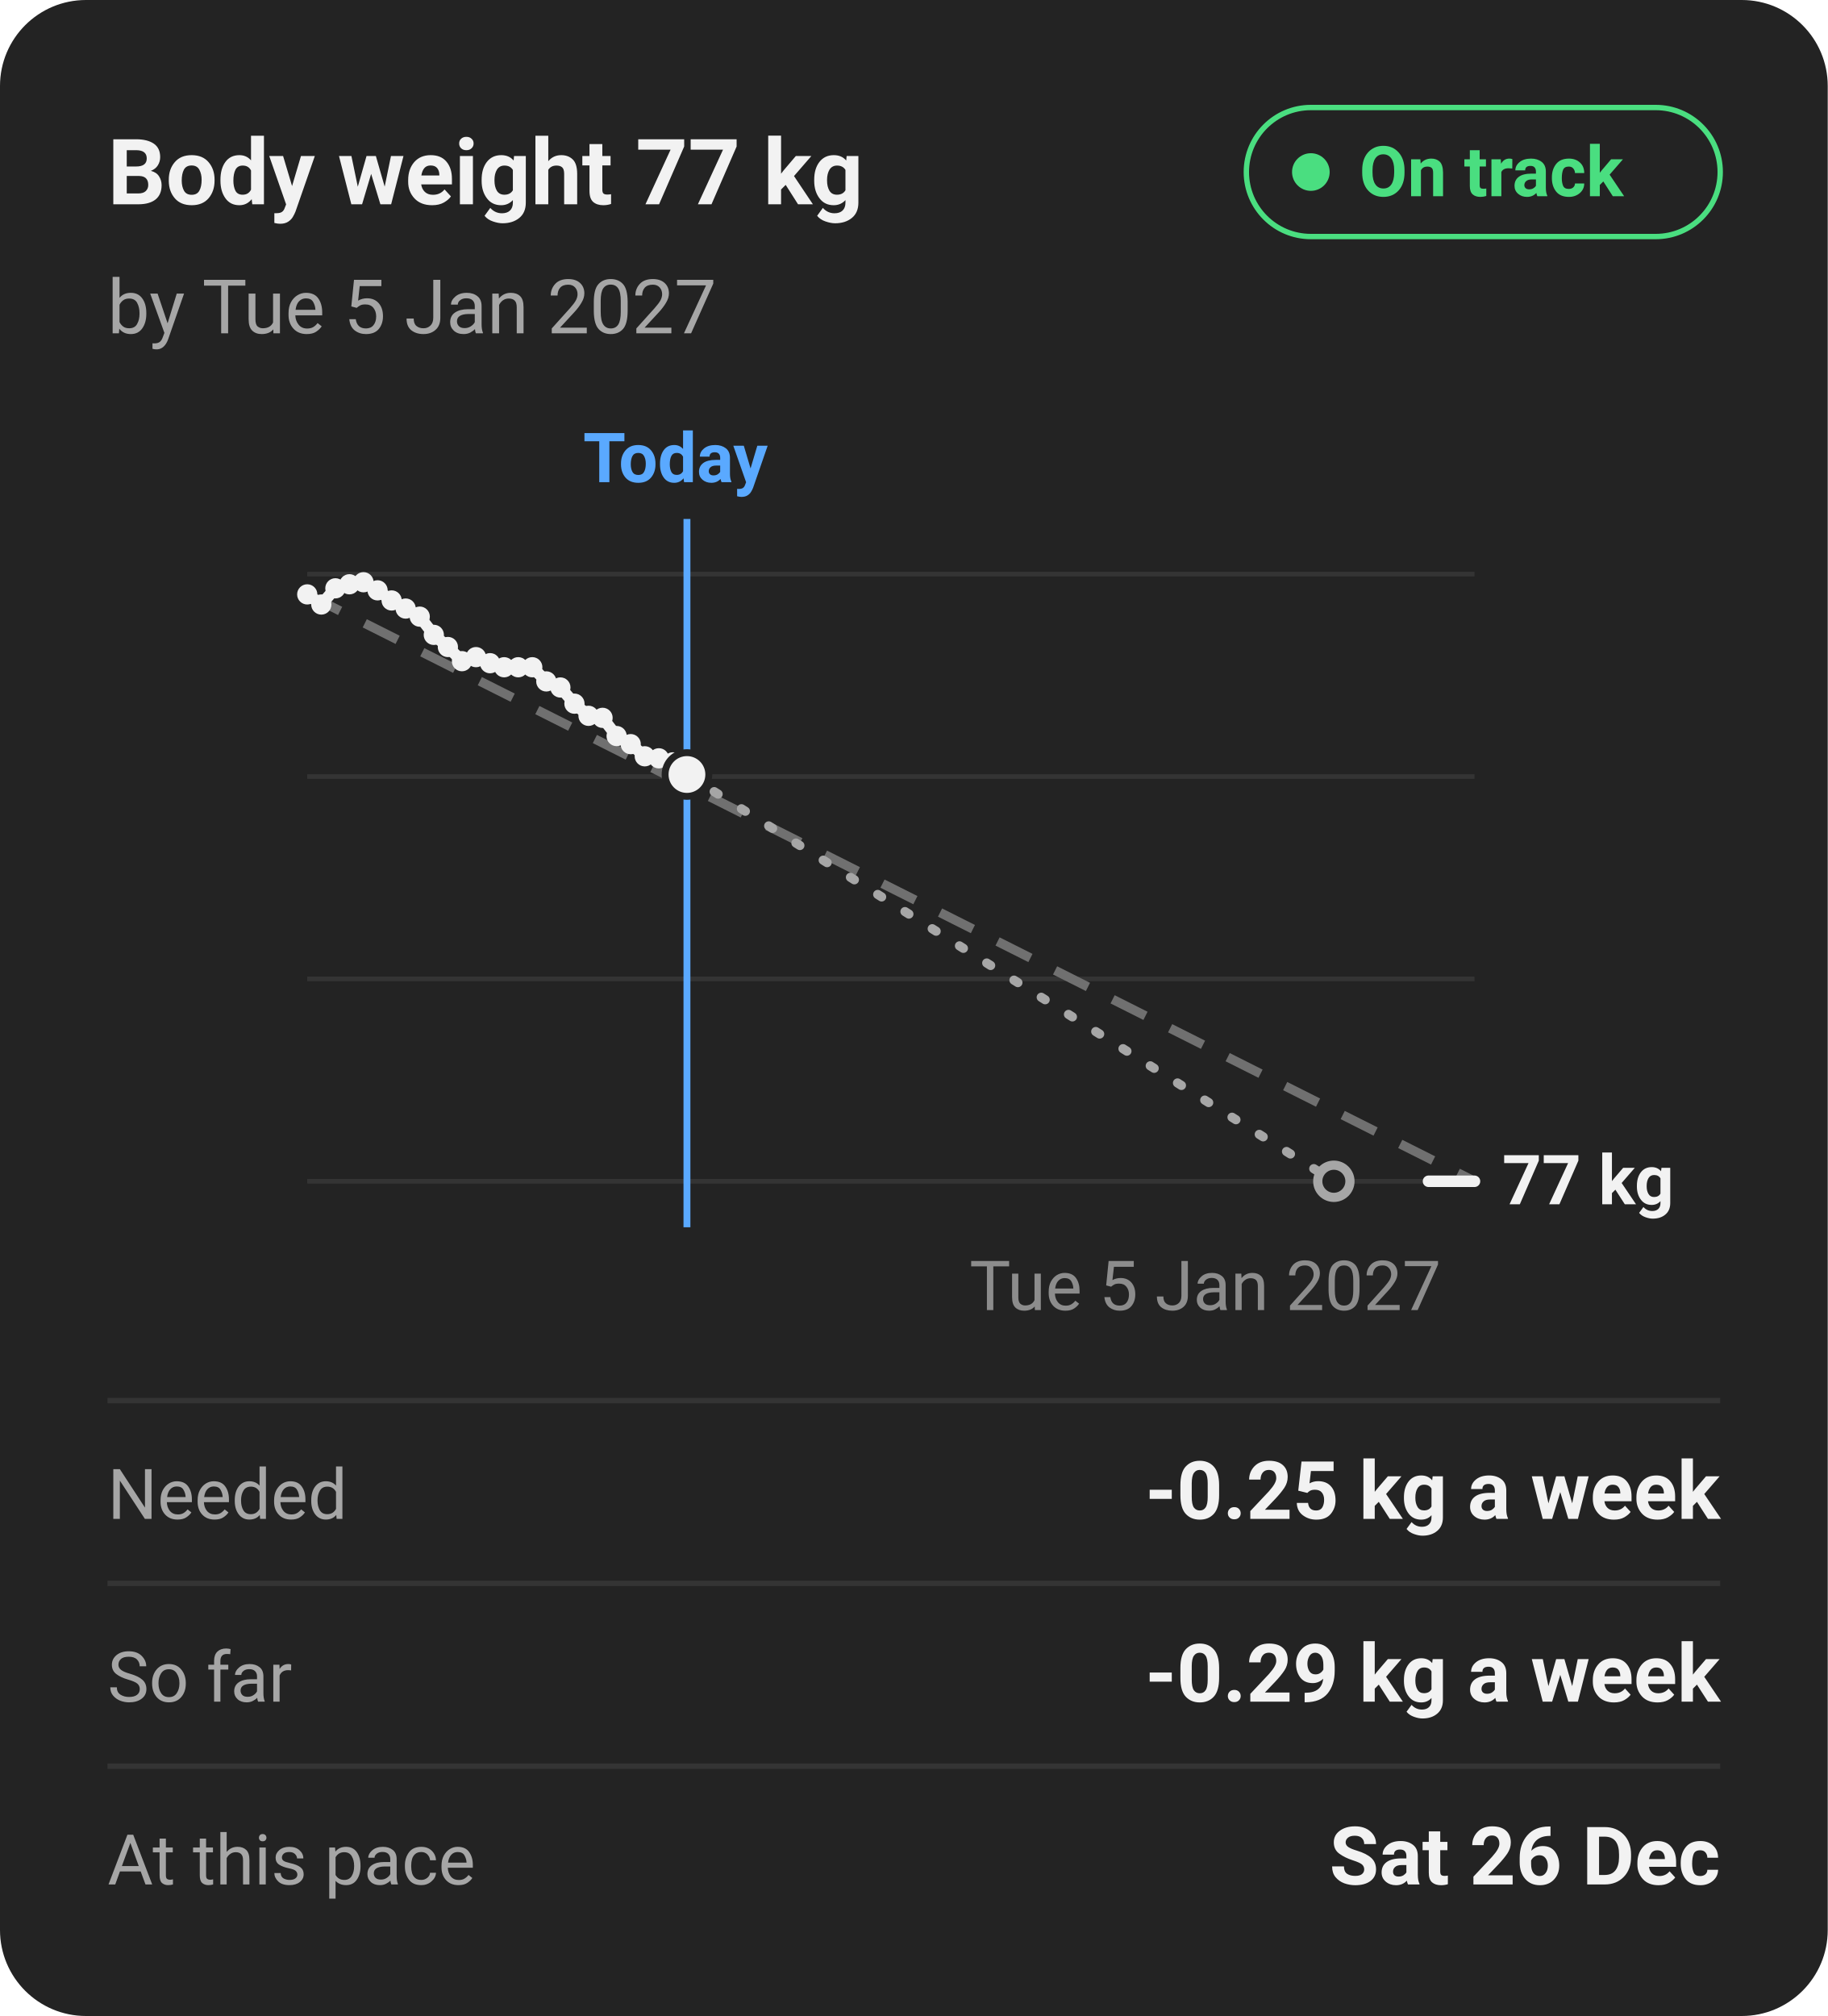
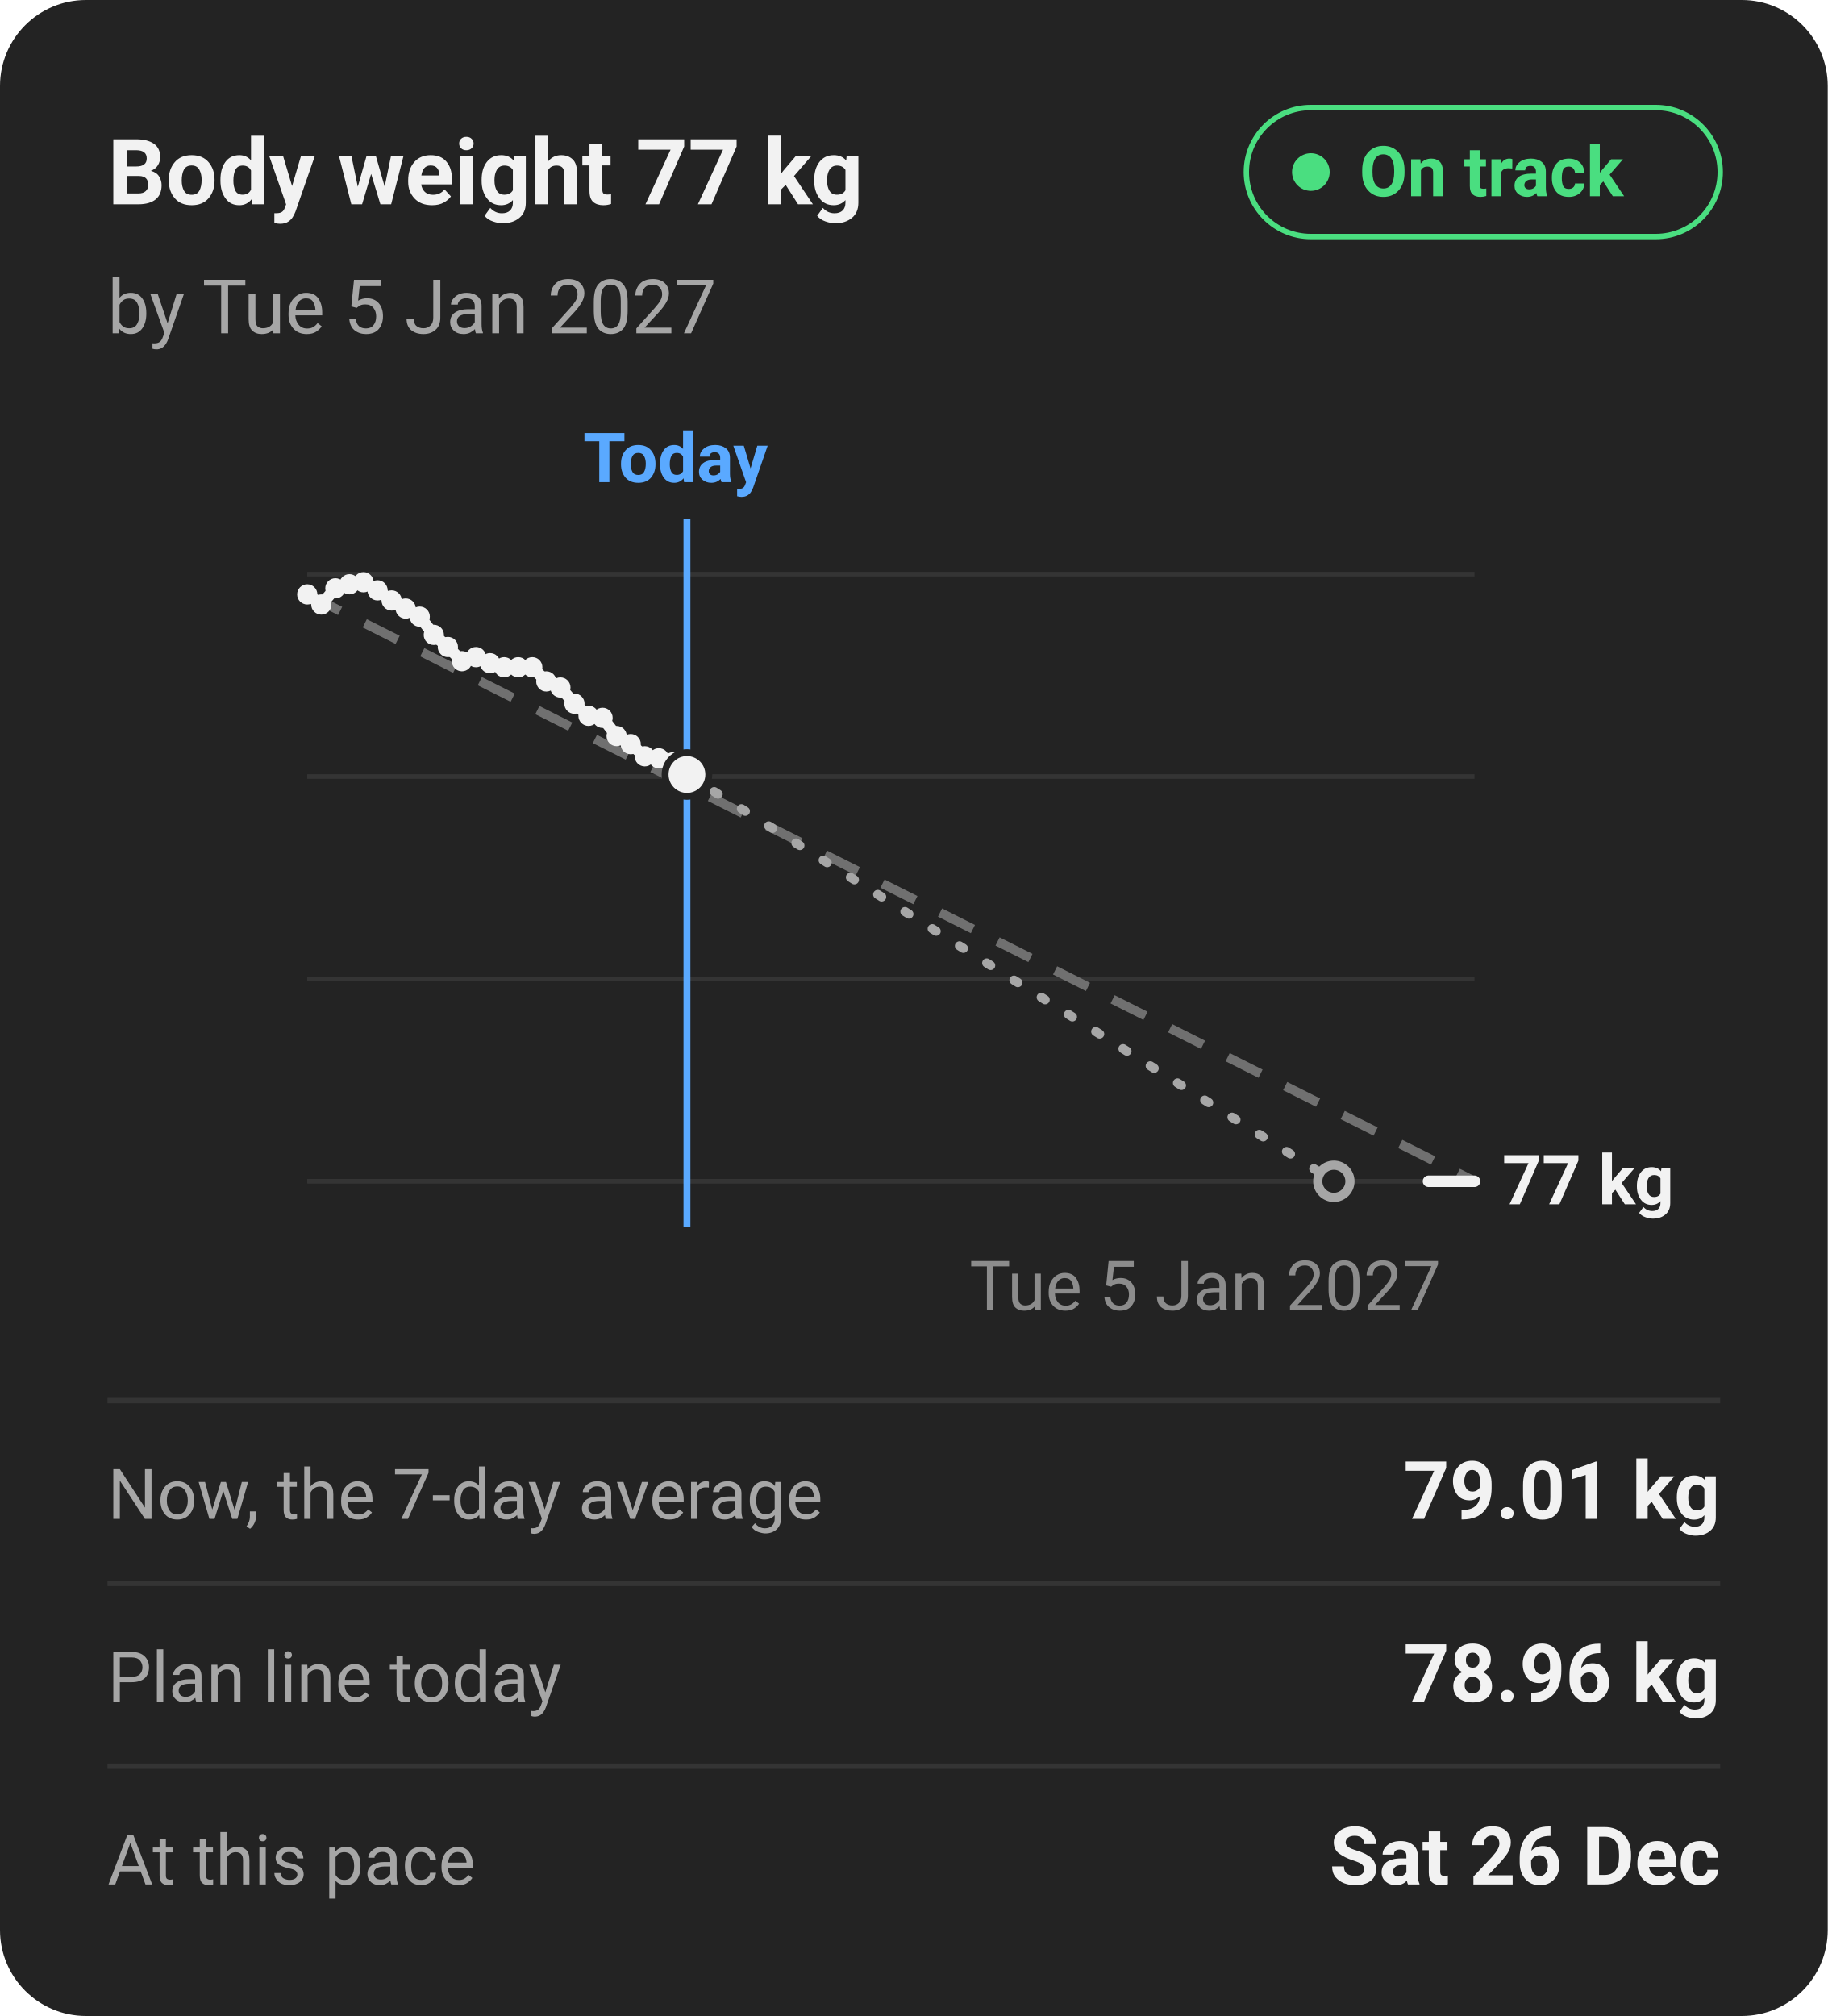
<svg xmlns="http://www.w3.org/2000/svg" width="340" height="375" viewBox="0 0 340 375" role="img" font-family="system-ui, -apple-system, 'Segoe UI', Roboto, 'Helvetica Neue', sans-serif">
  <rect width="340" height="375" rx="16" fill="#232323" />
  <text x="20" y="38" font-size="17" fill="#f2f2f2" font-weight="600">Body weight 77 kg</text>
  <rect x="231.85" y="20" width="88.15" height="24" rx="12" fill="none" stroke="#4ade80" stroke-width="1" />
  <circle cx="243.85" cy="32" r="3.5" fill="#4ade80" />
  <text x="252.85" y="36.5" font-size="13" fill="#4ade80" font-weight="600">On track</text>
  <text x="20" y="62" font-size="14" fill="#a6a6a6">by Tue 5 Jan 2027</text>
  <svg x="16" y="76" width="308" height="174.53" viewBox="0 0 360 204" overflow="visible">
    <line x1="48.1" x2="301.9" y1="168" y2="168" stroke="#343434" stroke-width="1" />
    <line x1="48.1" x2="301.9" y1="124" y2="124" stroke="#343434" stroke-width="1" />
    <line x1="48.1" x2="301.9" y1="80" y2="80" stroke="#343434" stroke-width="1" />
    <line x1="48.1" x2="301.9" y1="36" y2="36" stroke="#343434" stroke-width="1" />
    <text x="192.1" y="196" fill="#8c8c8c" font-size="15">Tue 5 Jan 2027</text>
    <line x1="48.1" y1="40.4" x2="301.9" y2="168" fill="none" stroke="#707070" stroke-width="2" stroke-dasharray="8 6" />
    <line x1="130.66" x2="130.66" y1="24" y2="178" stroke="#5aa9ff" stroke-width="1.5" />
    <text x="108.08" y="16" fill="#5aa9ff" font-size="15" font-weight="600">Today</text>
    <line x1="291.9" x2="301.9" y1="168" y2="168" stroke="#f2f2f2" stroke-width="2.5" stroke-linecap="round" />
    <text x="307.9" y="173" fill="#f2f2f2" font-size="15" font-weight="600">77 kg</text>
    <line x1="130.66" y1="79.56" x2="271.32" y2="168" fill="none" stroke="#a6a6a6" stroke-width="2" stroke-dasharray="1 6" stroke-linecap="round" />
    <circle cx="271.32" cy="168" r="3.5" fill="#232323" stroke="#a6a6a6" stroke-width="2" />
    <polyline points="48.1,40.4 51.16,42.6 54.22,39.08 57.27,38.2 60.33,37.76 63.39,39.52 66.45,41.72 69.5,43.48 72.56,45.24 75.62,49.2 78.68,51.84 81.74,54.92 84.79,54.04 87.85,55.36 90.91,56.24 93.97,56.24 97.03,56.24 100.08,59.32 103.14,60.64 106.2,64.16 109.26,66.8 112.31,67.24 115.37,71.2 118.43,72.96 121.49,75.6 124.55,76.04 127.6,76.92 130.66,79.56" fill="none" stroke="#f2f2f2" stroke-width="2.5" stroke-linejoin="round" stroke-linecap="round" />
    <circle cx="48.1" cy="40.4" r="2.2" fill="#f2f2f2" />
    <circle cx="51.16" cy="42.6" r="2.2" fill="#f2f2f2" />
    <circle cx="54.22" cy="39.08" r="2.2" fill="#f2f2f2" />
    <circle cx="57.27" cy="38.2" r="2.2" fill="#f2f2f2" />
    <circle cx="60.33" cy="37.76" r="2.2" fill="#f2f2f2" />
    <circle cx="63.39" cy="39.52" r="2.2" fill="#f2f2f2" />
    <circle cx="66.45" cy="41.72" r="2.2" fill="#f2f2f2" />
    <circle cx="69.5" cy="43.48" r="2.2" fill="#f2f2f2" />
    <circle cx="72.56" cy="45.24" r="2.2" fill="#f2f2f2" />
    <circle cx="75.62" cy="49.2" r="2.2" fill="#f2f2f2" />
    <circle cx="78.68" cy="51.84" r="2.2" fill="#f2f2f2" />
    <circle cx="81.74" cy="54.92" r="2.2" fill="#f2f2f2" />
    <circle cx="84.79" cy="54.04" r="2.2" fill="#f2f2f2" />
    <circle cx="87.85" cy="55.36" r="2.2" fill="#f2f2f2" />
    <circle cx="90.91" cy="56.24" r="2.2" fill="#f2f2f2" />
    <circle cx="93.97" cy="56.24" r="2.2" fill="#f2f2f2" />
    <circle cx="97.03" cy="56.24" r="2.2" fill="#f2f2f2" />
    <circle cx="100.08" cy="59.32" r="2.2" fill="#f2f2f2" />
    <circle cx="103.14" cy="60.64" r="2.2" fill="#f2f2f2" />
    <circle cx="106.2" cy="64.16" r="2.2" fill="#f2f2f2" />
    <circle cx="109.26" cy="66.8" r="2.2" fill="#f2f2f2" />
    <circle cx="112.31" cy="67.24" r="2.2" fill="#f2f2f2" />
    <circle cx="115.37" cy="71.2" r="2.2" fill="#f2f2f2" />
    <circle cx="118.43" cy="72.96" r="2.2" fill="#f2f2f2" />
    <circle cx="121.49" cy="75.6" r="2.2" fill="#f2f2f2" />
    <circle cx="124.55" cy="76.04" r="2.2" fill="#f2f2f2" />
    <circle cx="127.6" cy="76.92" r="2.2" fill="#f2f2f2" />
    <circle cx="130.66" cy="79.56" r="4" fill="#f2f2f2" stroke="#232323" stroke-width="3" paint-order="stroke" />
  </svg>
  <line x1="20" x2="320" y1="260.53" y2="260.53" stroke="#343434" stroke-width="1" />
-   <text x="20" y="282.53" font-size="13" fill="#a6a6a6">Needed</text>
-   <text x="320" y="282.53" font-size="15" fill="#f2f2f2" font-weight="600" text-anchor="end">-0.25 kg a week</text>
+   <text x="20" y="282.53" font-size="13" fill="#a6a6a6">Now, the 7-day average</text>
+   <text x="320" y="282.53" font-size="15" fill="#f2f2f2" font-weight="600" text-anchor="end">79.01 kg</text>
  <line x1="20" x2="320" y1="294.53" y2="294.53" stroke="#343434" stroke-width="1" />
-   <text x="20" y="316.53" font-size="13" fill="#a6a6a6">So far</text>
-   <text x="320" y="316.53" font-size="15" fill="#f2f2f2" font-weight="600" text-anchor="end">-0.29 kg a week</text>
+   <text x="20" y="316.53" font-size="13" fill="#a6a6a6">Plan line today</text>
+   <text x="320" y="316.53" font-size="15" fill="#f2f2f2" font-weight="600" text-anchor="end">78.96 kg</text>
  <line x1="20" x2="320" y1="328.53" y2="328.53" stroke="#343434" stroke-width="1" />
  <text x="20" y="350.53" font-size="13" fill="#a6a6a6">At this pace</text>
  <text x="320" y="350.53" font-size="15" fill="#f2f2f2" font-weight="600" text-anchor="end">Sat 26 Dec</text>
</svg>
